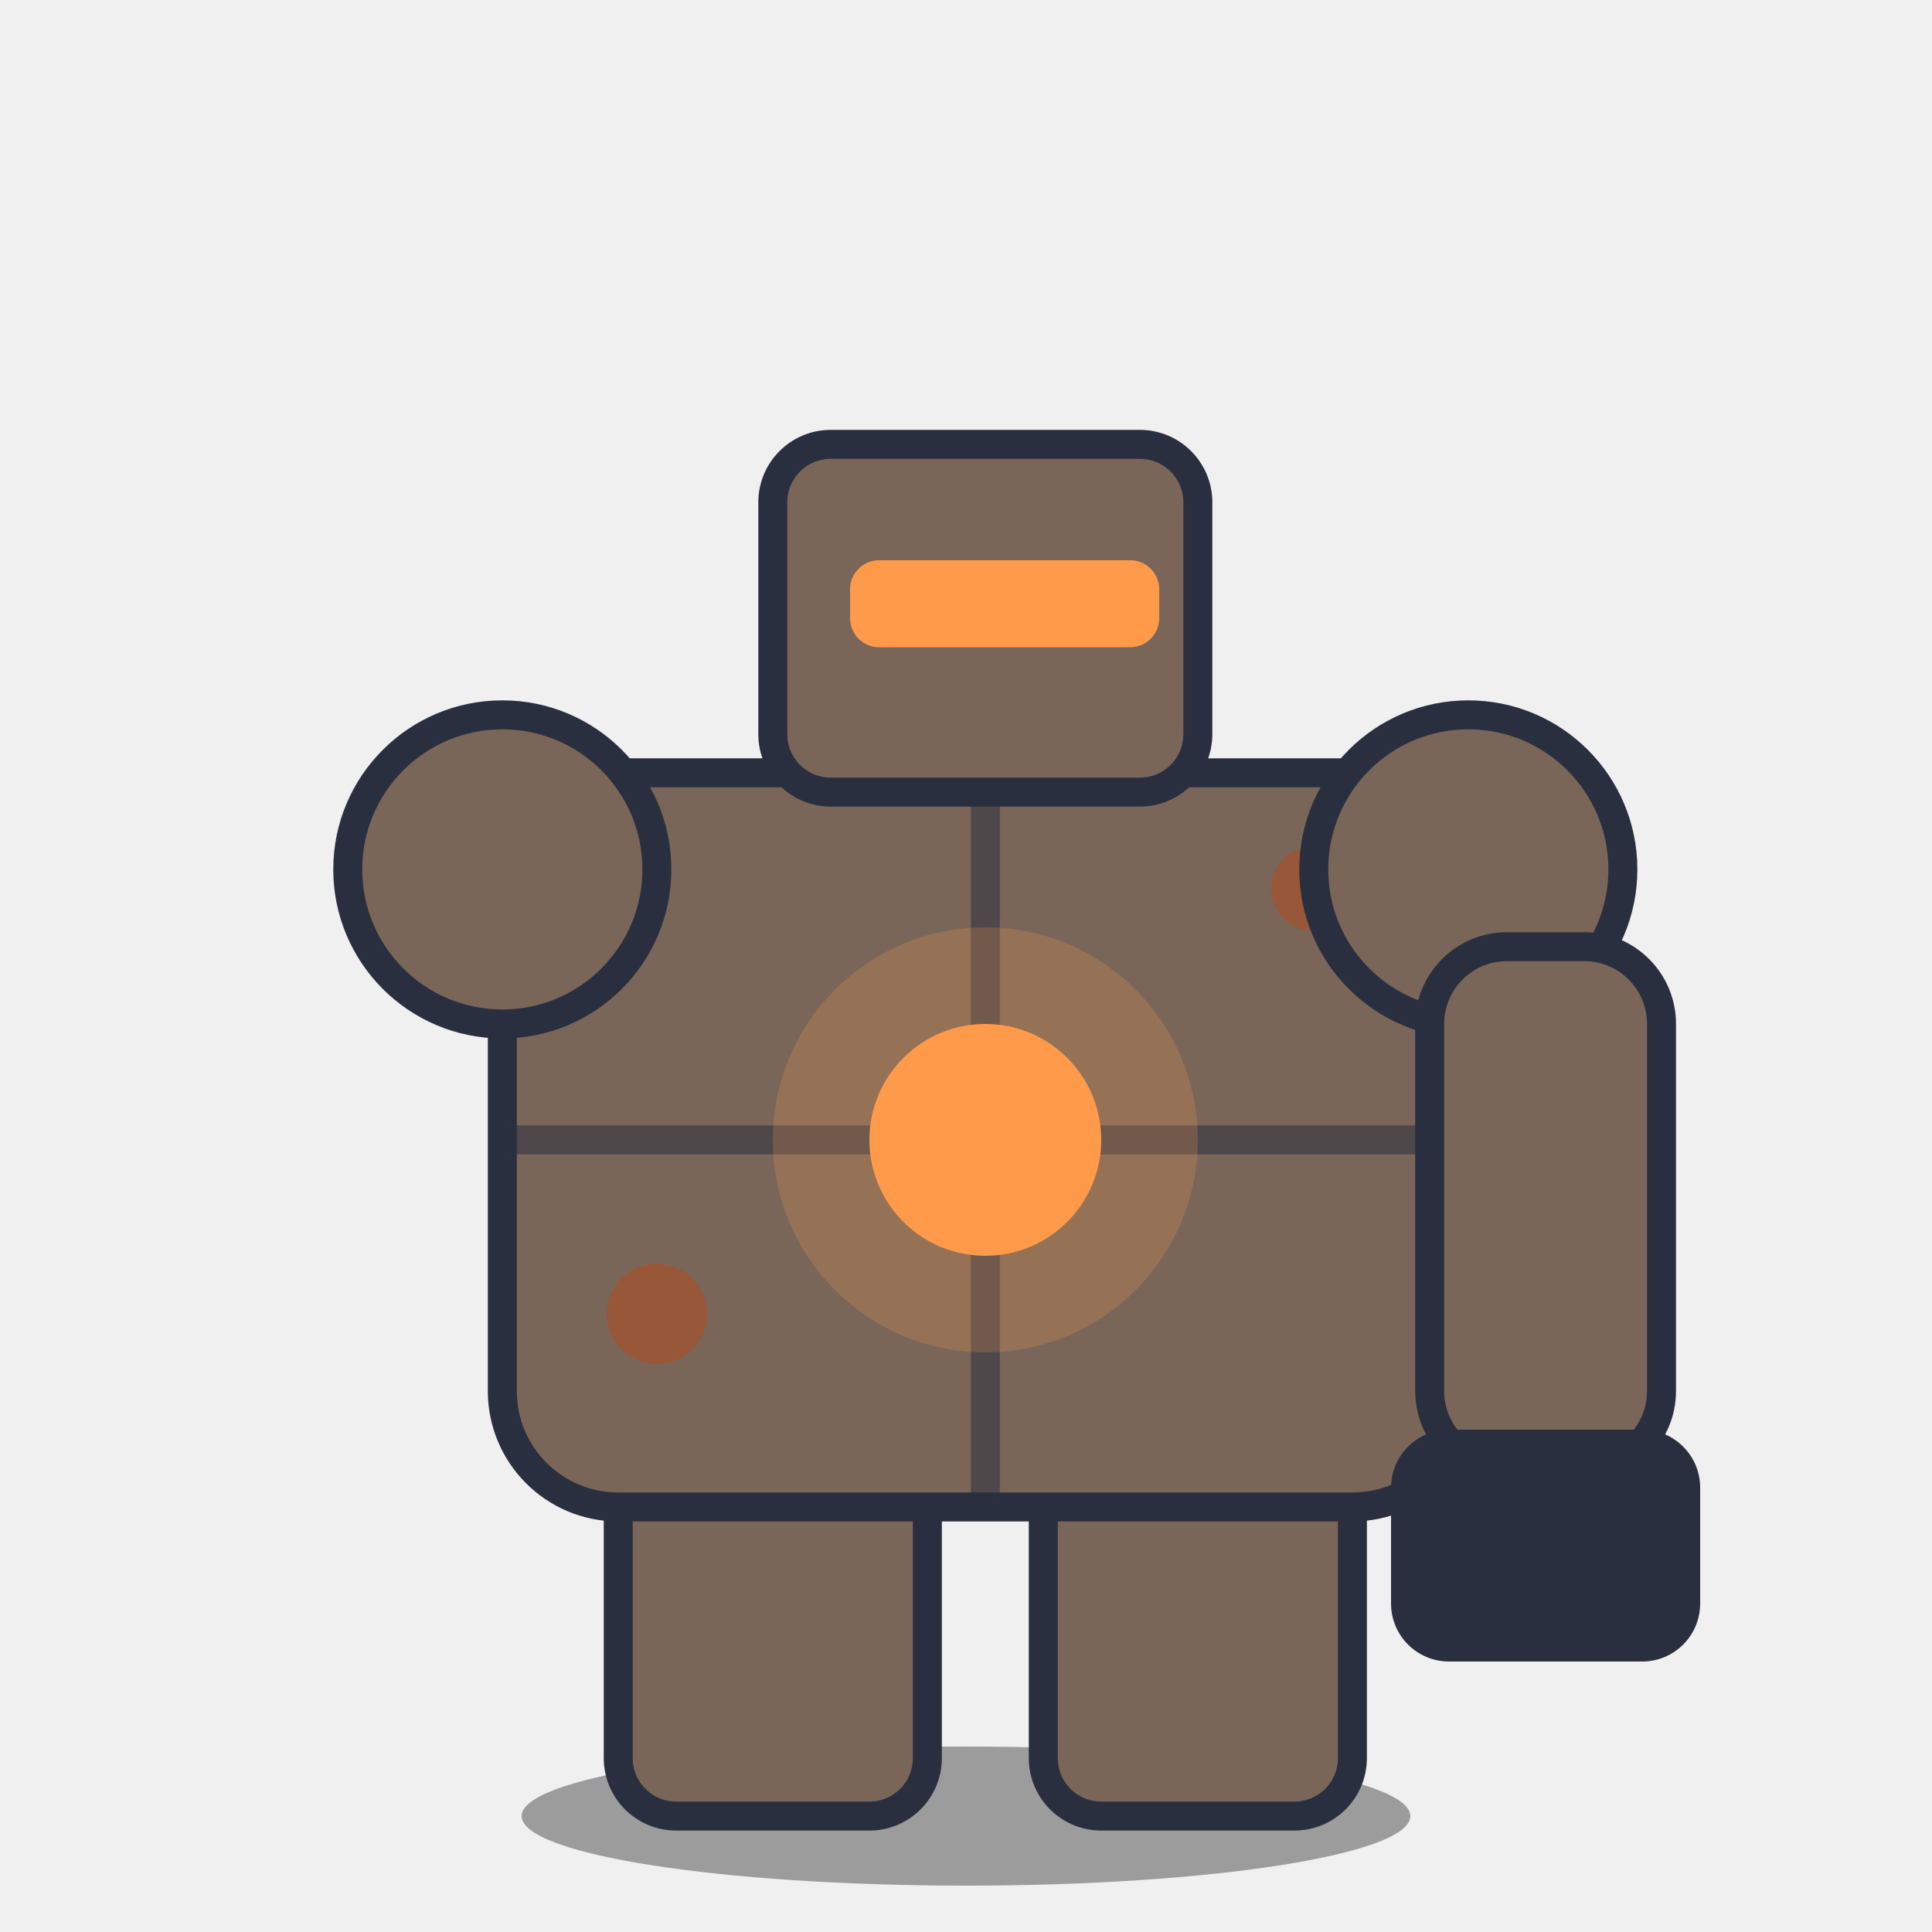
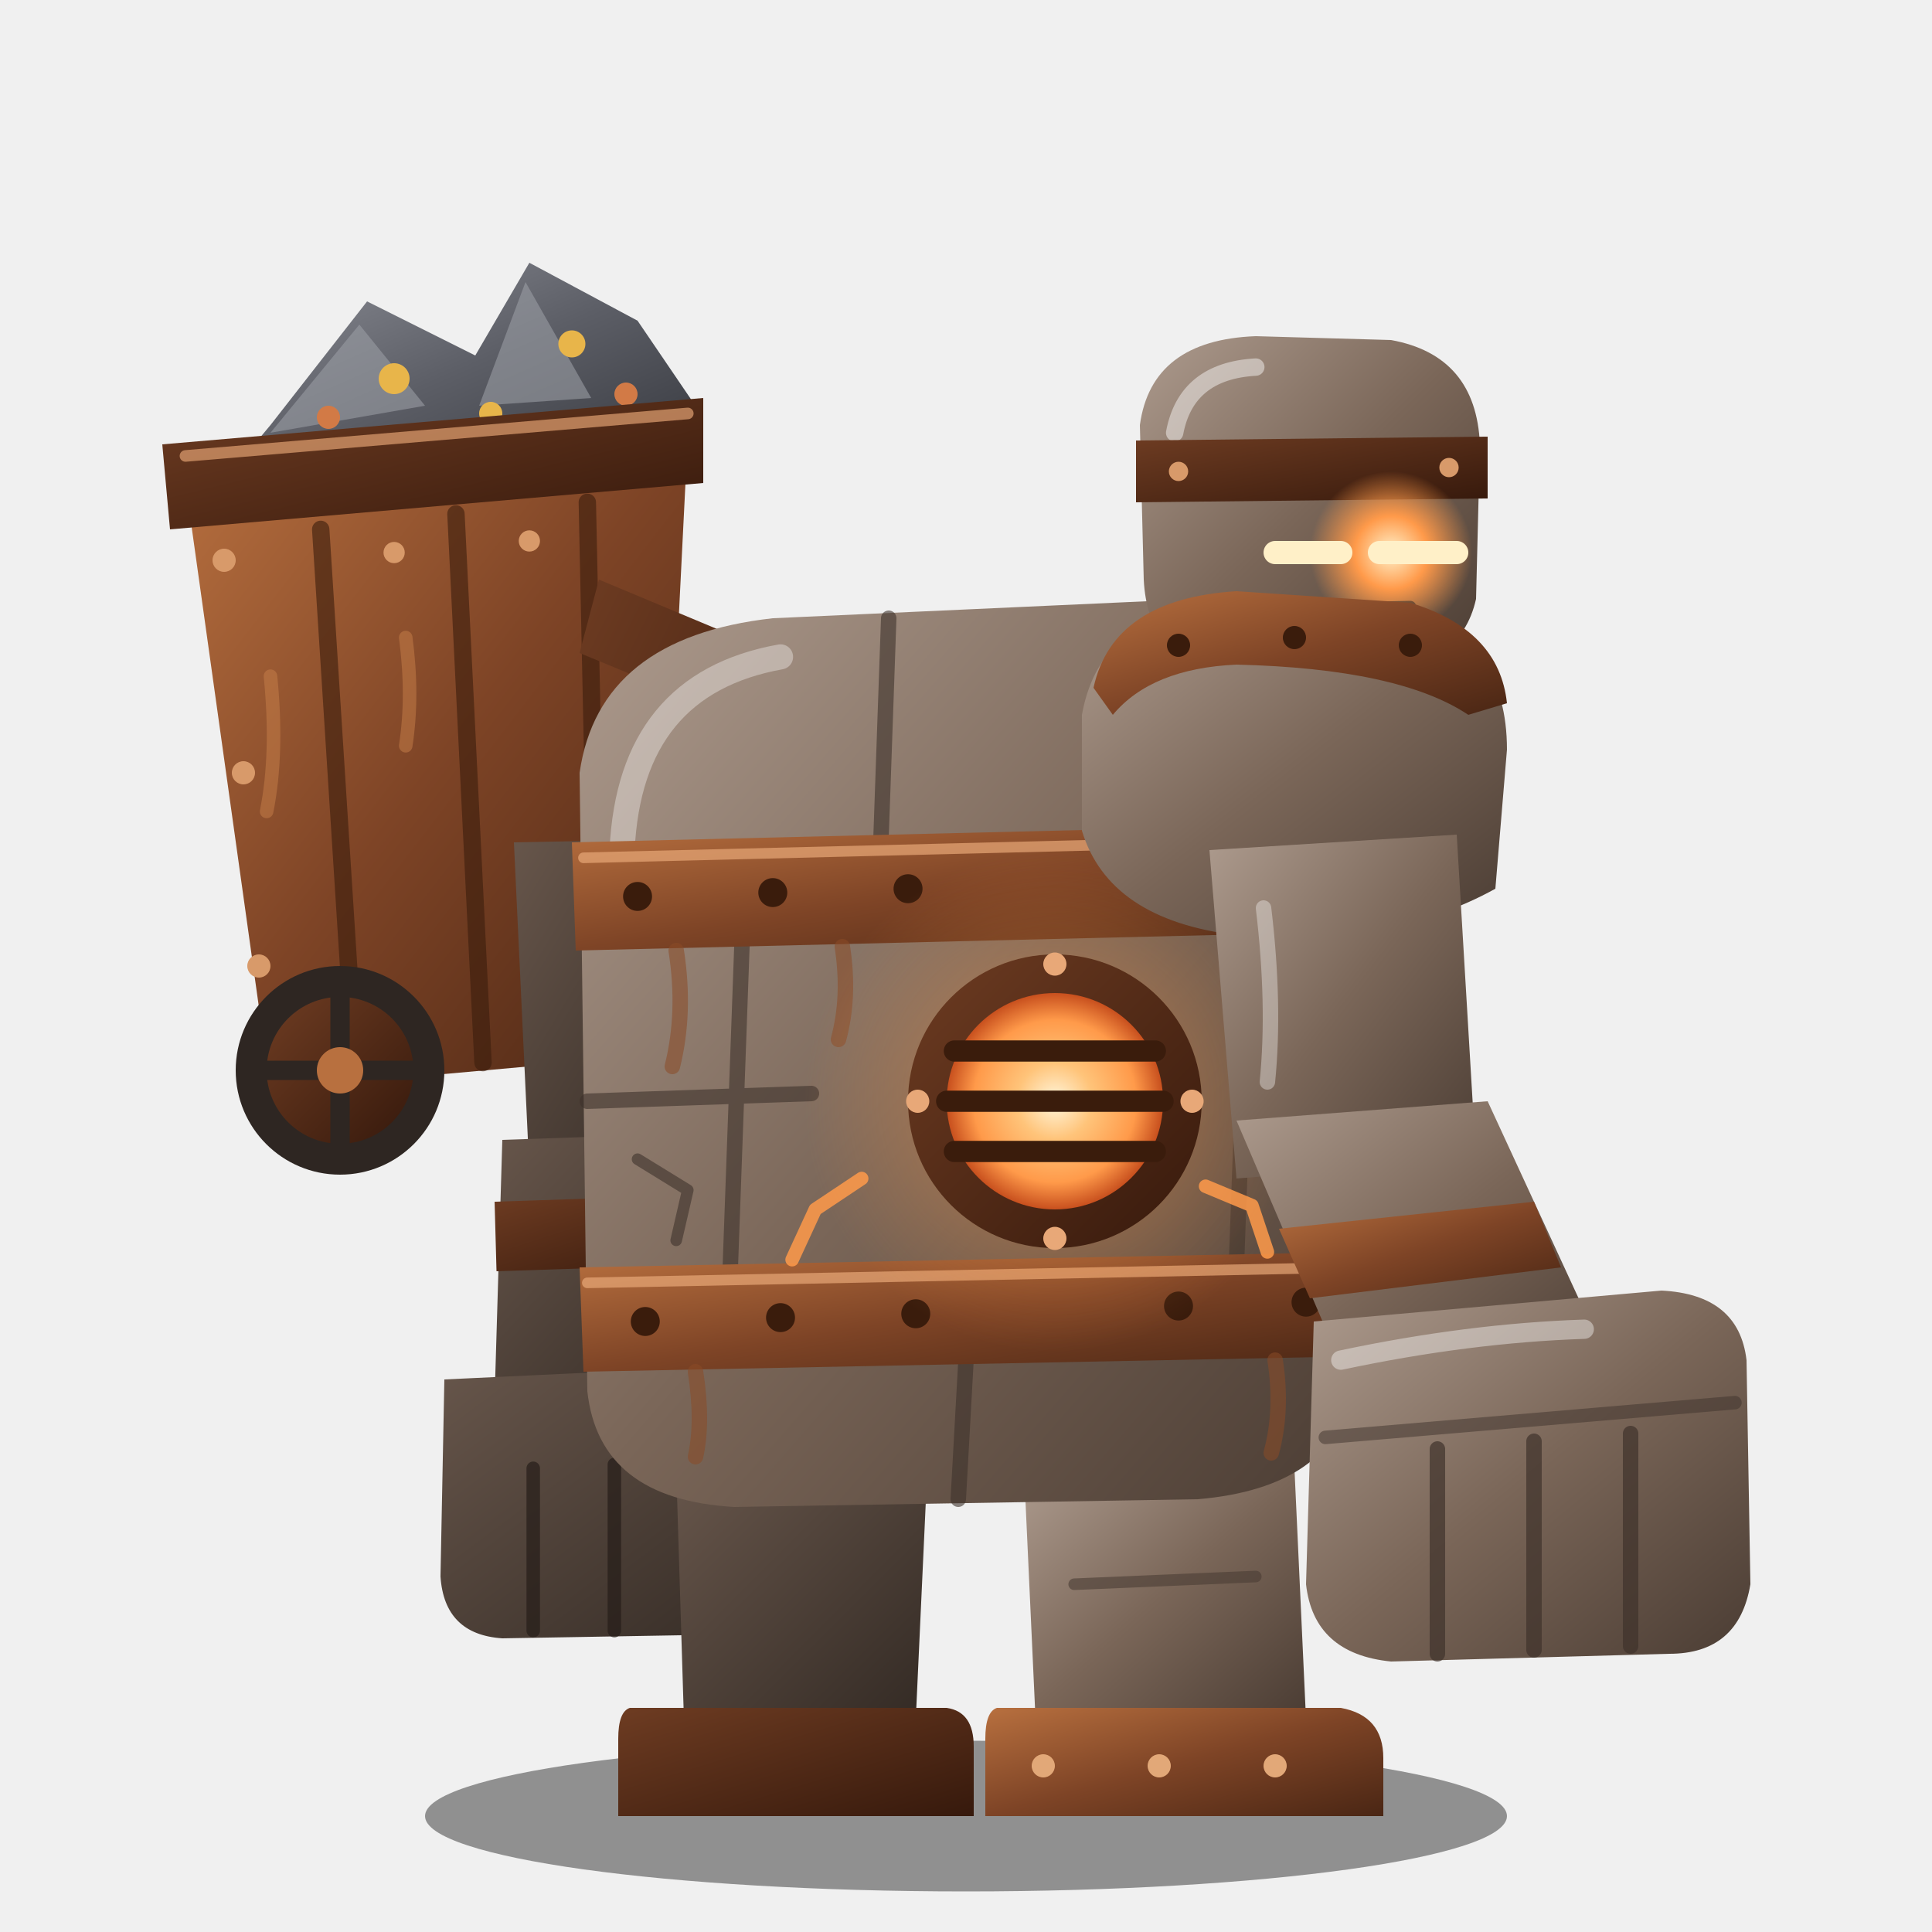
<svg xmlns="http://www.w3.org/2000/svg" viewBox="0 0 100 100" width="512" height="512">
-   <ellipse cx="50" cy="94" rx="23" ry="3.6" fill="#000" opacity=".35" />
-   <rect x="32" y="74" width="16" height="20" rx="3" fill="#7a6658" stroke="#2a2f3f" stroke-width="1.5" />
-   <rect x="54" y="74" width="16" height="20" rx="3" fill="#7a6658" stroke="#2a2f3f" stroke-width="1.5" />
-   <rect x="26" y="40" width="50" height="38" rx="6" fill="#7a6658" stroke="#2a2f3f" stroke-width="1.5" />
-   <path d="M26 59 h50 M51 40 v38" stroke="#2a2f3f" stroke-width="1.5" opacity=".55" />
-   <circle cx="51" cy="59" r="11" fill="#ff9a4a" opacity=".2" />
-   <circle cx="51" cy="59" r="6" fill="#ff9a4a" />
-   <circle cx="34" cy="68" r="2.6" fill="#a0522d" opacity=".75" />
-   <circle cx="68" cy="46" r="2.2" fill="#a0522d" opacity=".75" />
-   <rect x="40" y="23" width="22" height="18" rx="3" fill="#7a6658" stroke="#2a2f3f" stroke-width="1.5" />
-   <rect x="44" y="29" width="16" height="4.5" rx="1.5" fill="#ff9a4a" />
-   <circle cx="26" cy="45" r="8" fill="#7a6658" stroke="#2a2f3f" stroke-width="1.5" />
-   <circle cx="76" cy="45" r="8" fill="#7a6658" stroke="#2a2f3f" stroke-width="1.5" />
-   <rect x="74" y="49" width="12" height="27" rx="4" fill="#7a6658" stroke="#2a2f3f" stroke-width="1.5" />
-   <rect x="72" y="74" width="16" height="12" rx="3" fill="#2a2f3f" />
+   <defs>
+     <linearGradient id="rg-stone" x1="0" y1="0" x2="1" y2="1">
+       <stop offset="0" stop-color="#ad9b8e" />
+       <stop offset=".5" stop-color="#7a6658" />
+       <stop offset="1" stop-color="#4a3c33" />
+     </linearGradient>
+     <linearGradient id="rg-stoneD" x1="0" y1="0" x2="1" y2="1">
+       <stop offset="0" stop-color="#67564b" />
+       <stop offset="1" stop-color="#332a24" />
+     </linearGradient>
+     <linearGradient id="rg-rust" x1="0" y1="0" x2="1" y2="1">
+       <stop offset="0" stop-color="#b8703f" />
+       <stop offset=".5" stop-color="#7e4426" />
+       <stop offset="1" stop-color="#4a2614" />
+     </linearGradient>
+     <linearGradient id="rg-rustD" x1="0" y1="0" x2="1" y2="1">
+       <stop offset="0" stop-color="#6e3c22" />
+       <stop offset="1" stop-color="#36190c" />
+     </linearGradient>
+     <linearGradient id="rg-ore" x1="0" y1="0" x2="1" y2="1">
+       <stop offset="0" stop-color="#8e9098" />
+       <stop offset=".5" stop-color="#5c5e66" />
+       <stop offset="1" stop-color="#34363c" />
+     </linearGradient>
+     <radialGradient id="rg-core" cx=".5" cy=".5" r=".5">
+       <stop offset="0" stop-color="#fff6dc" />
+       <stop offset=".35" stop-color="#ffc47a" />
+       <stop offset=".75" stop-color="#ff9a4a" />
+       <stop offset="1" stop-color="#c8501e" />
+     </radialGradient>
+     <radialGradient id="rg-heat" cx=".5" cy=".5" r=".5">
+       <stop offset="0" stop-color="#ff9a4a" stop-opacity=".5" />
+       <stop offset="1" stop-color="#ff9a4a" stop-opacity="0" />
+     </radialGradient>
+     <radialGradient id="rg-eye" cx=".5" cy=".5" r=".5">
+       <stop offset="0" stop-color="#fff2cc" />
+       <stop offset=".45" stop-color="#ff9a4a" />
+       <stop offset="1" stop-color="#ff9a4a" stop-opacity="0" />
+     </radialGradient>
+   </defs>
+   <ellipse cx="50" cy="94" rx="28" ry="3.9" fill="#000" opacity=".4" />
+   <g stroke-linejoin="round" stroke-linecap="round">
+     <path d="M14 22 L19 15.6 L24.6 18.4 L27.4 13.6 L33 16.6 L36.4 21.6 L12 24.4 Z" fill="url(#rg-ore)" />
+     <path d="M14 22.4 L18.6 16.8 L22 21 Z M27.2 14.6 L30.6 20.6 L24.8 21 Z" fill="#9a9ca4" opacity=".6" />
+     <g fill="#e8b54a">
+       <circle cx="20.4" cy="19.6" r=".8" />
+       <circle cx="29.6" cy="17.8" r=".7" />
+       <circle cx="25.4" cy="21.4" r=".6" />
+     </g>
+     <g fill="#d27a46">
+       <circle cx="17" cy="21.6" r=".6" />
+       <circle cx="32.4" cy="20.4" r=".6" />
+     </g>
+     <path d="M9.6 25 L35.6 22.6 L34 54.6 L14 56.4 Z" fill="url(#rg-rust)" />
+     <path d="M8.4 23 L36.4 20.6 L36.4 25 L8.8 27.4 Z" fill="url(#rg-rustD)" />
+     <path d="M9.6 23.6 L35.6 21.4" stroke="#e0a070" stroke-width=".6" opacity=".7" />
+     <path d="M16.6 27.4 L18.4 55.6 M23.6 26.6 L25 55 M30.4 26 L31 54.4" stroke="#3a1c0c" stroke-width=".9" opacity=".6" />
+     <g fill="#d89a6a">
+       <circle cx="11.6" cy="29" r=".6" />
+       <circle cx="12.6" cy="40" r=".6" />
+       <circle cx="13.4" cy="50" r=".6" />
+       <circle cx="20.4" cy="28.6" r=".55" />
+       <circle cx="27.4" cy="28" r=".55" />
+     </g>
+     <path d="M14 35 q.4 4 -.2 7 M21 33 q.4 3 0 5.6" stroke="#c8804a" stroke-width=".7" fill="none" opacity=".5" />
+     <circle cx="17.6" cy="55.4" r="5.4" fill="#2e2622" />
+     <circle cx="17.6" cy="55.4" r="3.8" fill="url(#rg-rustD)" />
+     <path d="M17.6 51.6 v7.6 M13.8 55.4 h7.6" stroke="#2e2622" stroke-width="1" />
+     <circle cx="17.6" cy="55.4" r="1.2" fill="#b8703f" />
+     <path d="M26.6 43.6 L37 43.4 L36.4 60 L27.4 60.6 Z" fill="url(#rg-stoneD)" />
+     <path d="M26 59 L37.6 58.6 L38.4 72 L25.6 72.4 Z" fill="url(#rg-stoneD)" />
+     <path d="M25.6 62.2 L37.8 61.8 L37.9 65.4 L25.7 65.8 Z" fill="url(#rg-rustD)" />
+     <path d="M23 71.4 L40 70.6 Q42 71 41.8 74 L41.2 82 Q40.6 84.6 37.6 84.6 L26 84.8 Q23 84.6 22.8 81.6 Z" fill="url(#rg-stoneD)" />
+     <path d="M27.6 76 v8.4 M31.8 75.8 v8.6 M36 75.6 v8.8" stroke="#251d18" stroke-width=".7" opacity=".7" />
+     <path d="M35 76 L48 76 L47.4 89 L35.4 89 Z" fill="url(#rg-stoneD)" />
+     <path d="M32.6 88.4 L49 88.4 Q50.4 88.6 50.4 90.4 L50.4 94 L32 94 L32 90 Q32 88.6 32.6 88.4 Z" fill="url(#rg-rustD)" />
+     <path d="M53 76 L67 76 L67.6 89 L53.6 89 Z" fill="url(#rg-stone)" />
+     <path d="M55.6 82 L65 81.6" stroke="#4a3c33" stroke-width=".6" opacity=".6" />
+     <path d="M51.6 88.4 L69.4 88.4 Q71.6 88.8 71.6 91 L71.6 94 L51 94 L51 90 Q51 88.6 51.6 88.4 Z" fill="url(#rg-rust)" />
+     <g fill="#e2a878">
+       <circle cx="54" cy="91.4" r=".6" />
+       <circle cx="60" cy="91.4" r=".6" />
+       <circle cx="66" cy="91.4" r=".6" />
+     </g>
+     <path d="M31 30 L42 34.6 L41.6 38.6 L30 33.8 Z M30.6 50 L36.6 47 L37 51 L31 54 Z" fill="url(#rg-rustD)" />
+     <path d="M30 40 Q31 33 40 32 L62 31 Q70 31.6 71 38 L70 72 Q69 77 62 77.6 L38 78 Q31 77.6 30.4 72 Z" fill="url(#rg-stone)" />
+     <path d="M32.2 44 Q32.6 35.4 40.4 34" stroke="#fff" stroke-width="1.3" fill="none" opacity=".35" />
+     <path d="M46 32 L45.6 43.4 M30.4 57 L42 56.6 M38.4 49 L37.8 65.6 M64.6 49 L64 65.4 M50 70.4 L49.6 77.6" stroke="#3e322b" stroke-width=".8" opacity=".6" />
+     <path d="M33 60 l2.6 1.6 l-.6 2.6 M58.6 36 l2 2.4 l2.6 .4" stroke="#3e322b" stroke-width=".6" fill="none" opacity=".6" />
+     <path d="M29.6 43.6 L71 42.6 L71 48.2 L29.8 49.2 Z" fill="url(#rg-rust)" />
+     <path d="M30 65.6 L70.4 64.8 L70.4 70.2 L30.2 71 Z" fill="url(#rg-rust)" />
+     <path d="M30.2 44.4 L70.6 43.4 M30.4 66.4 L70 65.6" stroke="#e8a878" stroke-width=".55" opacity=".7" />
+     <g fill="#3a1c0c">
+       <circle cx="33" cy="46.4" r=".75" />
+       <circle cx="40" cy="46.2" r=".75" />
+       <circle cx="47" cy="46" r=".75" />
+       <circle cx="61" cy="45.6" r=".75" />
+       <circle cx="68" cy="45.4" r=".75" />
+       <circle cx="33.4" cy="68.4" r=".75" />
+       <circle cx="40.4" cy="68.2" r=".75" />
+       <circle cx="47.4" cy="68" r=".75" />
+       <circle cx="61" cy="67.6" r=".75" />
+       <circle cx="67.6" cy="67.4" r=".75" />
+     </g>
+     <path d="M35 49.2 q.5 3.2 -.2 6 M43.6 49 q.4 2.6 -.2 4.8 M68 48.4 q.4 3.4 0 5.6 M36 71 q.4 2.6 0 4.4 M66 70.4 q.4 2.6 -.2 4.8" stroke="#8a4a26" stroke-width=".8" fill="none" opacity=".55" />
+     <circle cx="54.6" cy="57" r="13" fill="url(#rg-heat)" />
+     <circle cx="54.6" cy="57" r="7.6" fill="url(#rg-rustD)" />
+     <circle cx="54.6" cy="57" r="5.6" fill="url(#rg-core)" />
+     <path d="M49.4 54.4 h10.4 M49 57 h11.2 M49.4 59.6 h10.4" stroke="#3a1c0c" stroke-width="1.1" />
+     <g fill="#e8a878">
+       <circle cx="54.6" cy="49.9" r=".6" />
+       <circle cx="61.7" cy="57" r=".6" />
+       <circle cx="54.6" cy="64.1" r=".6" />
+       <circle cx="47.5" cy="57" r=".6" />
+     </g>
+     <path d="M44.6 61 l-2.4 1.6 l-1.2 2.6 M62.4 61.4 l2.4 1 l.8 2.4" stroke="#ff9a4a" stroke-width=".7" fill="none" opacity=".85" />
+     <path d="M59 22 Q59.6 17.6 65 17.4 L72 17.6 Q76.4 18.4 76.6 23 L76.4 31 Q75.6 34.6 71 34.8 L63 34.6 Q59.4 34 59.2 30 Z" fill="url(#rg-stone)" />
+     <path d="M60.8 22.4 Q61.4 19.2 65 19" stroke="#fff" stroke-width=".9" fill="none" opacity=".45" />
+     <path d="M58.8 22.8 L77 22.6 L77 25.8 L58.8 26 Z" fill="url(#rg-rustD)" />
+     <g fill="#d89a6a">
+       <circle cx="61" cy="24.4" r=".5" />
+       <circle cx="75" cy="24.2" r=".5" />
+     </g>
+     <circle cx="72" cy="28.6" r="4.2" fill="url(#rg-eye)" />
+     <path d="M66 28.6 h3.4 M71.4 28.6 h4" stroke="#fff0c8" stroke-width="1.2" />
+     <path d="M63.4 31.6 L73 31.4" stroke="#3e322b" stroke-width=".6" opacity=".6" />
+     <path d="M56 37 Q57 31.4 64 31.2 L73 31.8 Q78 33.2 78 38.8 L77.4 46 Q72 49 64 48.4 Q57.4 47.6 56 43 Z" fill="url(#rg-stone)" />
+     <path d="M56.6 35.6 Q57.6 31 64 30.6 L73 31.2 Q77.6 32.6 78 36.4 L76 37 Q72.4 34.6 64 34.4 Q59.6 34.6 57.6 37 Z" fill="url(#rg-rust)" />
+     <g fill="#3a1c0c">
+       <circle cx="61" cy="33.4" r=".6" />
+       <circle cx="67" cy="33" r=".6" />
+       <circle cx="73" cy="33.4" r=".6" />
+     </g>
+     <path d="M62.6 44 L75.4 43.2 L76.4 60 L64 61 Z" fill="url(#rg-stone)" />
+     <path d="M64 58 L77 57 L83 70 L70 72 Z" fill="url(#rg-stone)" />
+     <path d="M66.2 63.6 L79.4 62.2 L80.8 65.6 L67.8 67.2 Z" fill="url(#rg-rust)" />
+     <path d="M68 68.4 L86 66.8 Q90 67 90.4 70.4 L90.6 82 Q90 85.6 86.4 85.6 L72 86 Q68 85.6 67.6 82 Z" fill="url(#rg-stone)" />
+     <path d="M69.4 70.4 Q76 69 82 68.8" stroke="#fff" stroke-width="1" fill="none" opacity=".4" />
+     <path d="M74.4 75 v10.6 M79.4 74.6 v10.8 M84.4 74.2 v11" stroke="#3e322b" stroke-width=".8" opacity=".7" />
+     <path d="M68.6 74.4 L89.8 72.6" stroke="#3e322b" stroke-width=".7" opacity=".5" />
+     <path d="M65.4 47 Q66 52 65.6 56" stroke="#fff" stroke-width=".8" fill="none" opacity=".35" />
+   </g>
</svg>
